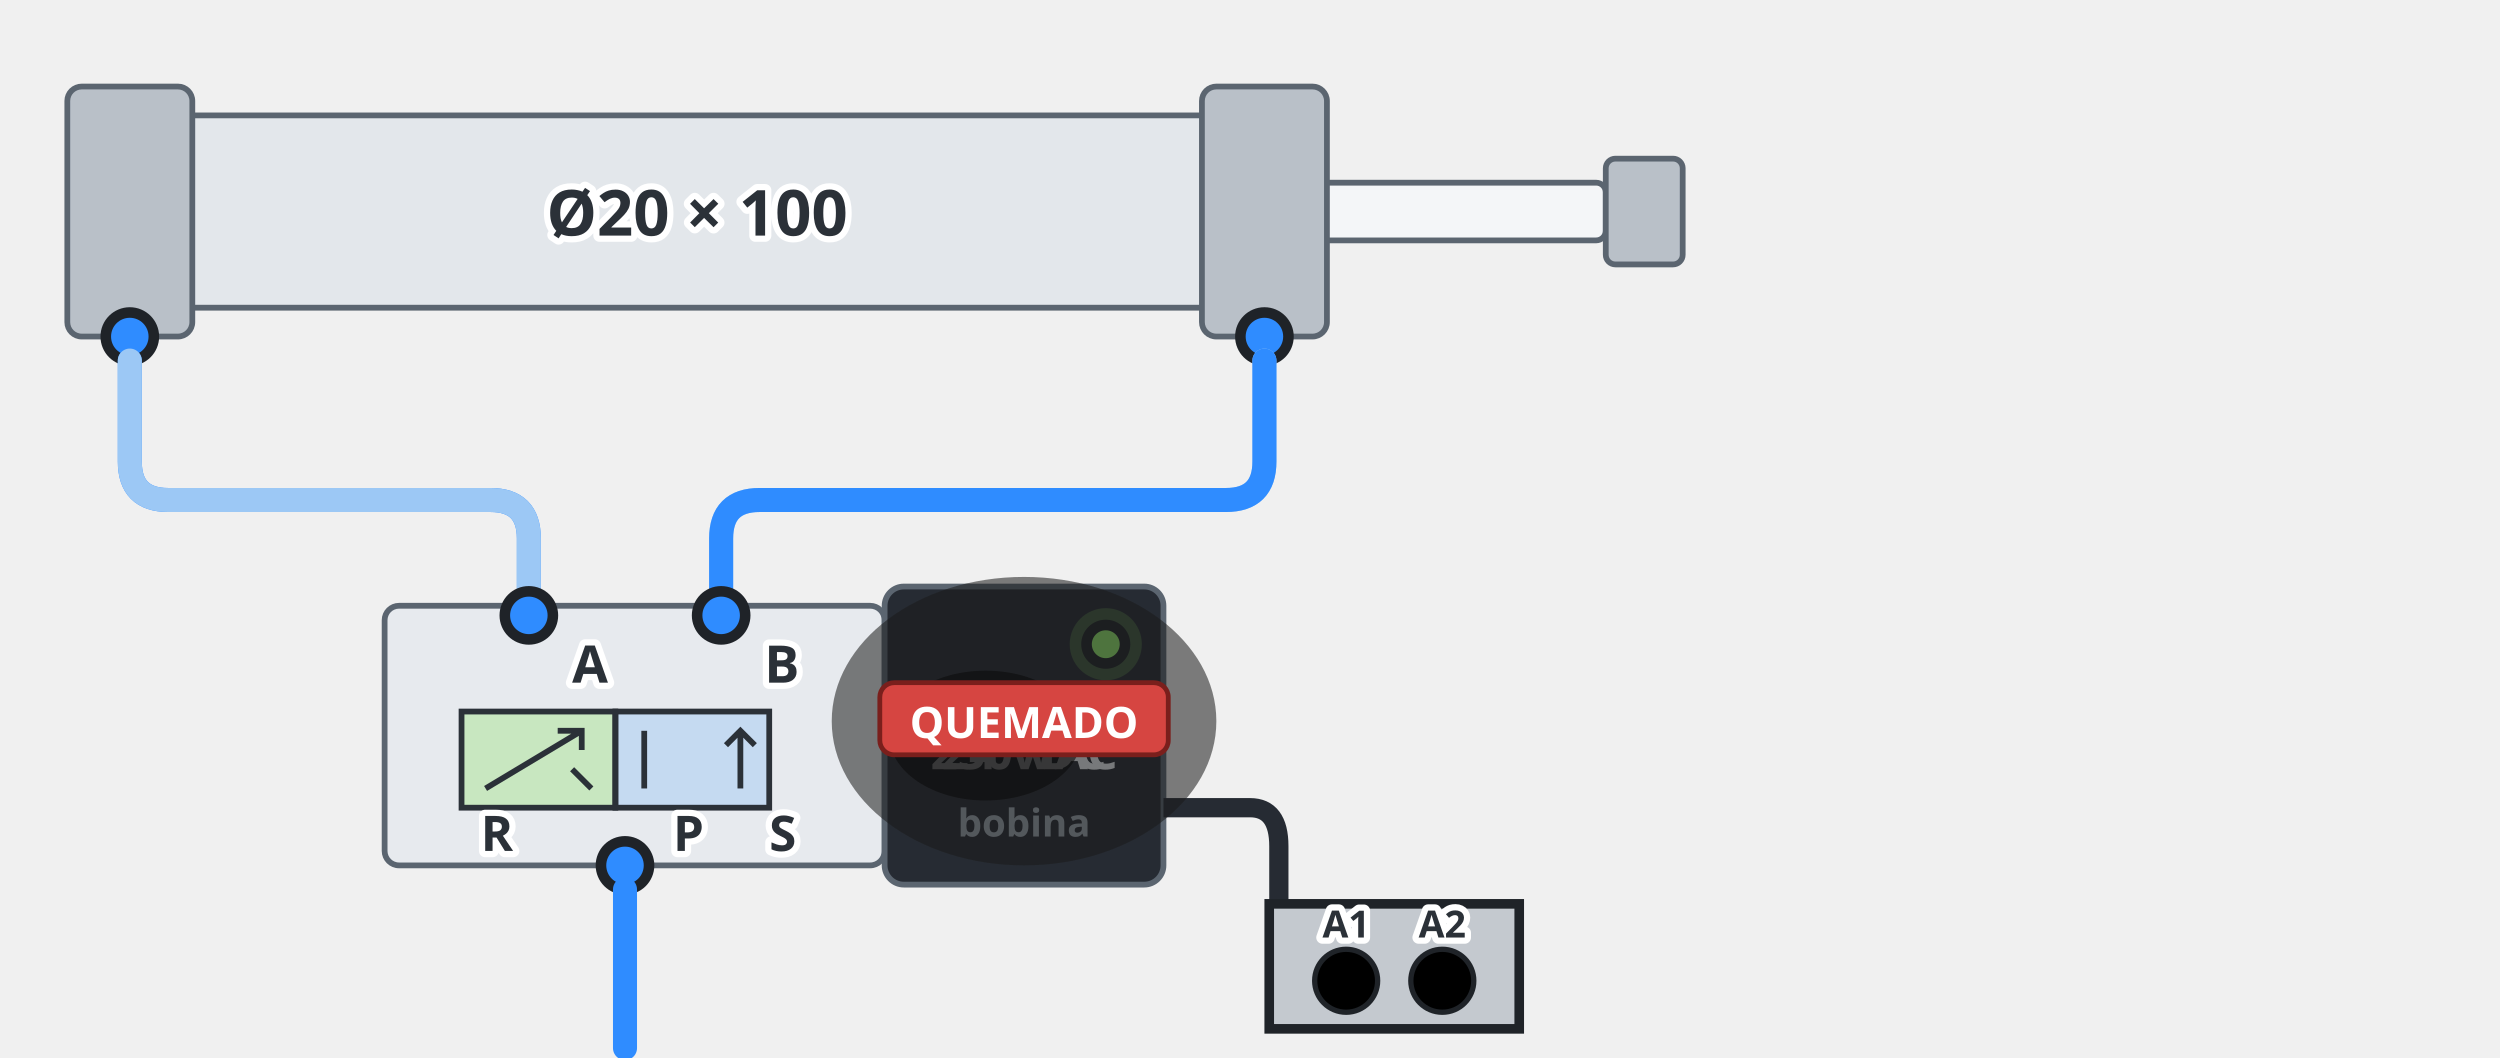
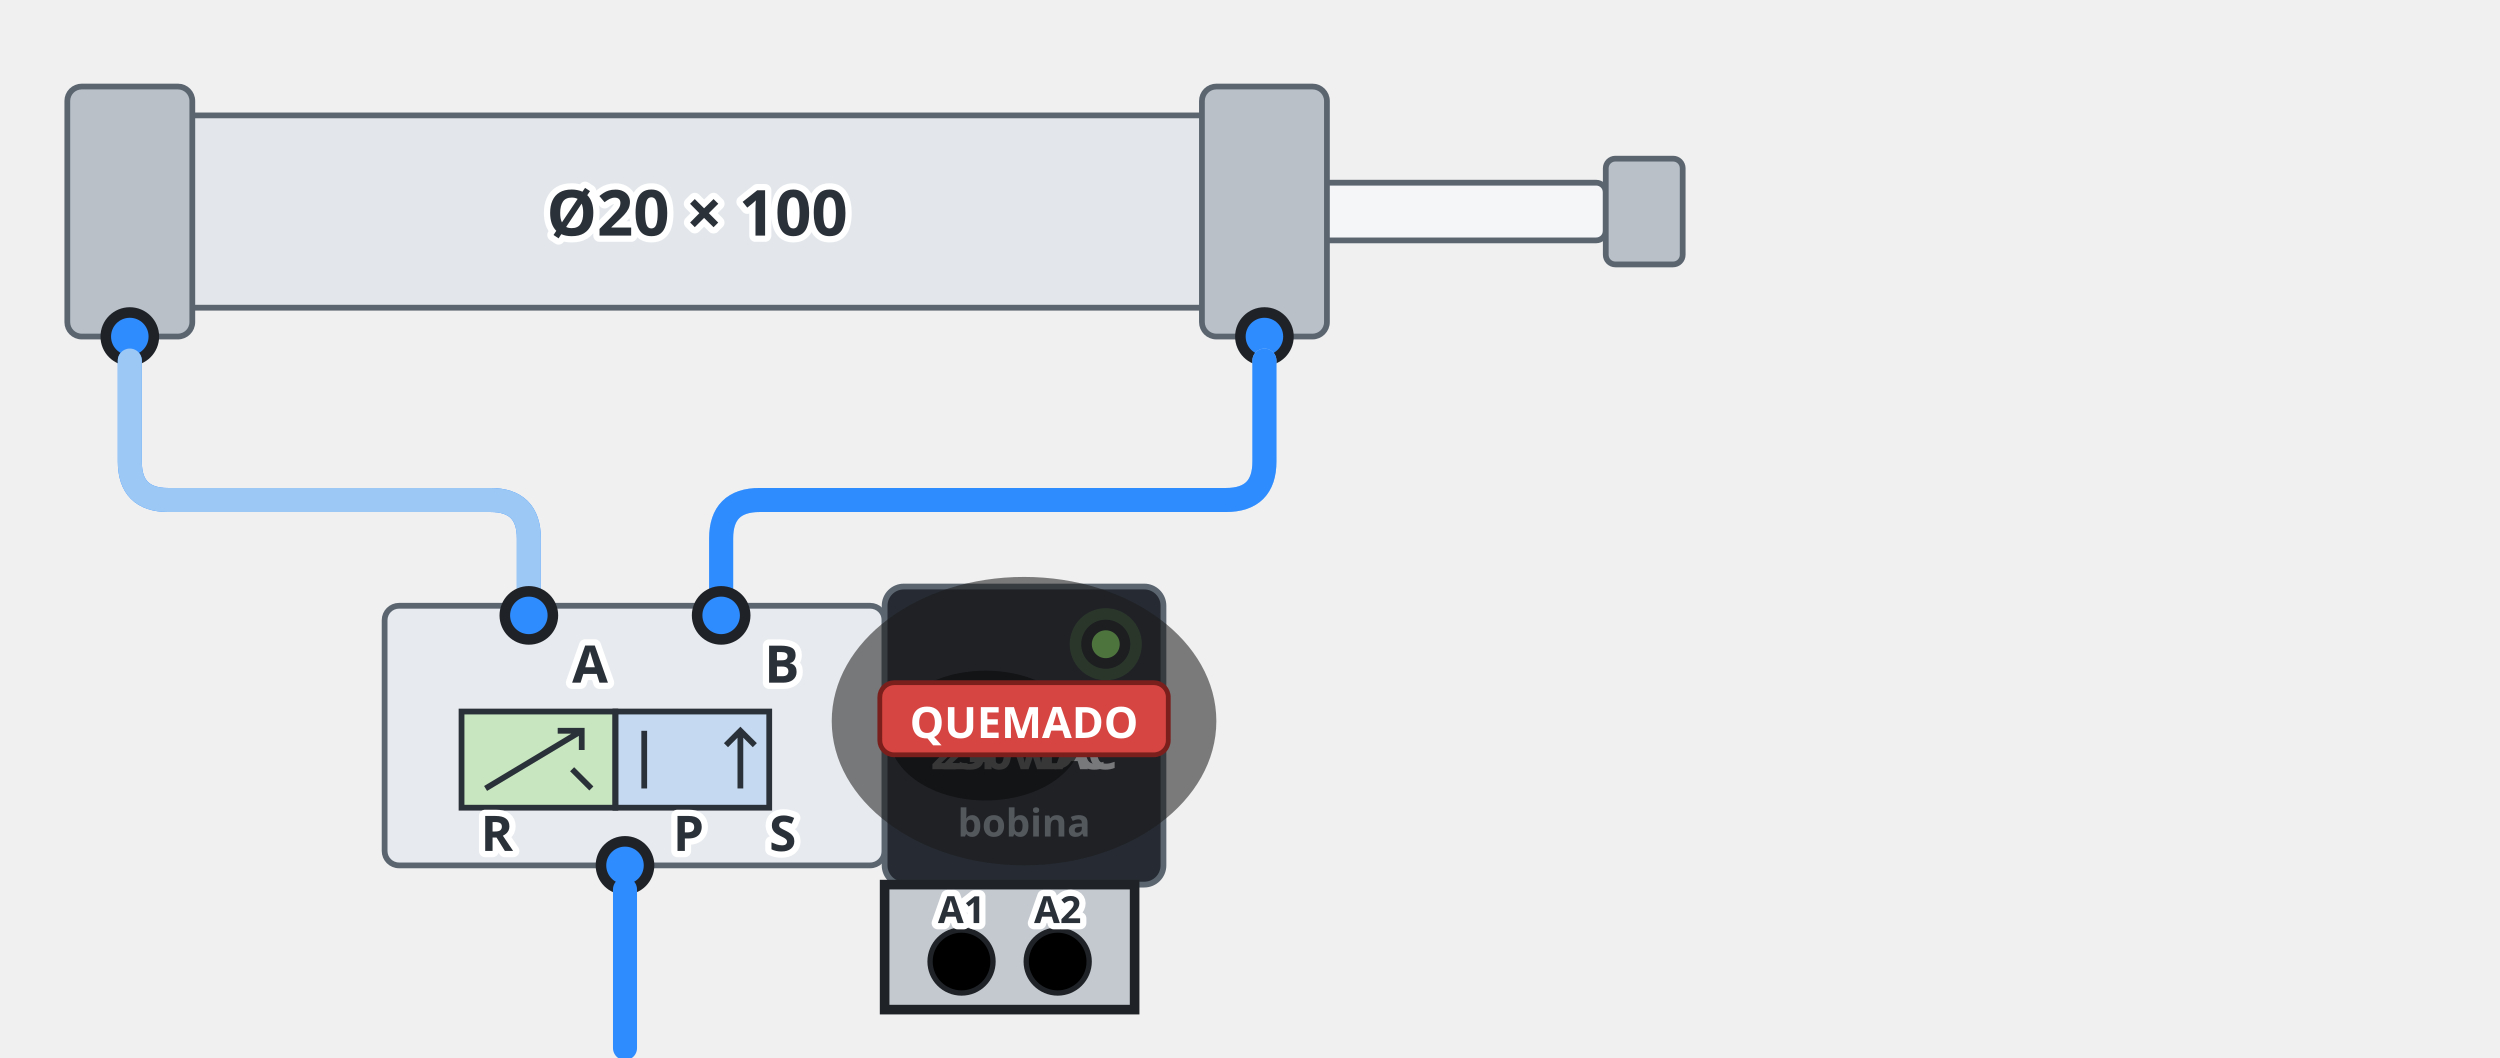
<svg xmlns="http://www.w3.org/2000/svg" viewBox="0 0 520 220" width="520" height="220" font-family="Segoe UI,Noto Sans,Arial,sans-serif">
  <defs>
    <pattern id="jwc-hys" width="5" height="5" patternUnits="userSpaceOnUse" patternTransform="rotate(45)">
      <rect width="5" height="5" fill="#f0a020" fill-opacity=".18" />
      <line x1="0" y1="0" x2="0" y2="5" stroke="#f0a020" stroke-width="1.4" />
    </pattern>
  </defs>
  <g data-translate="out.position:0:1:x:140">
    <rect x="90" y="38" width="244" height="12" rx="2" fill="#f4f6f8" stroke="#5b6570" stroke-width="1.2" />
    <rect x="334" y="33" width="16" height="22" rx="2" fill="#b9c0c8" stroke="#5b6570" stroke-width="1.2" />
  </g>
  <rect x="20" y="24" width="250" height="40" rx="4" fill="#e3e7eb" stroke="#5b6570" stroke-width="1.2" />
  <rect x="14" y="18" width="26" height="52" rx="3" fill="#b9c0c8" stroke="#5b6570" stroke-width="1.2" />
  <rect x="250" y="18" width="26" height="52" rx="3" fill="#b9c0c8" stroke="#5b6570" stroke-width="1.2" />
  <text x="145" y="49" font-size="13.2" font-weight="800" fill="#2b3138" text-anchor="middle" stroke="#ffffff" stroke-width="2.6" paint-order="stroke" stroke-linejoin="round">Ø20 × 100</text>
  <circle cx="27" cy="70" r="5" fill="#2f8cff" stroke="#1f2328" stroke-width="2.2" />
  <circle cx="263" cy="70" r="5" fill="#2f8cff" stroke="#1f2328" stroke-width="2.2" />
  <g data-show="out.energized">
    <path d="M27 75 V96 Q27 104 35 104 H102 Q110 104 110 112 V126" fill="none" stroke="#2f8cff" stroke-width="5" stroke-linecap="round" />
    <path d="M263 75 V96 Q263 104 255 104 H158 Q150 104 150 112 V126" fill="none" stroke="#9cc8f5" stroke-width="5" stroke-linecap="round" />
  </g>
  <g data-show="!out.energized">
    <path d="M27 75 V96 Q27 104 35 104 H102 Q110 104 110 112 V126" fill="none" stroke="#9cc8f5" stroke-width="5" stroke-linecap="round" />
    <path d="M263 75 V96 Q263 104 255 104 H158 Q150 104 150 112 V126" fill="none" stroke="#2f8cff" stroke-width="5" stroke-linecap="round" />
  </g>
  <rect x="80" y="126" width="104" height="54" rx="3" fill="#e7eaee" stroke="#5b6570" stroke-width="1.2" />
  <circle cx="110" cy="128" r="5" fill="#2f8cff" stroke="#1f2328" stroke-width="2.2" />
  <text x="119" y="142" font-size="10.8" font-weight="800" fill="#2b3138" text-anchor="600" stroke="#ffffff" stroke-width="2.6" paint-order="stroke" stroke-linejoin="round">A</text>
  <circle cx="150" cy="128" r="5" fill="#2f8cff" stroke="#1f2328" stroke-width="2.2" />
  <text x="159" y="142" font-size="10.8" font-weight="800" fill="#2b3138" text-anchor="600" stroke="#ffffff" stroke-width="2.6" paint-order="stroke" stroke-linejoin="round">B</text>
  <rect x="96" y="148" width="32" height="20" fill="#8ee26a" stroke="none" stroke-width="0" opacity=".35" data-show="out.energized" />
  <rect x="128" y="148" width="32" height="20" fill="#9cc8f5" stroke="none" stroke-width="0" opacity=".45" data-show="!out.energized" />
  <g stroke="#2b3138" stroke-width="1.2" fill="none">
    <rect x="96" y="148" width="32" height="20" />
    <rect x="128" y="148" width="32" height="20" />
  </g>
  <path d="M101 164 l20 -12 M116 152 h5 v4 M123 164 l-4 -4" fill="none" stroke="#2b3138" stroke-width="1.2" />
  <path d="M134 152 v12 M154 164 v-12 M151 155 l3 -3 l3 3" fill="none" stroke="#2b3138" stroke-width="1.2" />
  <text x="100" y="177" font-size="10.2" font-weight="800" fill="#2b3138" text-anchor="600" stroke="#ffffff" stroke-width="2.6" paint-order="stroke" stroke-linejoin="round">R</text>
  <text x="140" y="177" font-size="10.2" font-weight="800" fill="#2b3138" text-anchor="600" stroke="#ffffff" stroke-width="2.6" paint-order="stroke" stroke-linejoin="round">P</text>
  <text x="160" y="177" font-size="10.2" font-weight="800" fill="#2b3138" text-anchor="600" stroke="#ffffff" stroke-width="2.6" paint-order="stroke" stroke-linejoin="round">S</text>
  <circle cx="130" cy="180" r="5" fill="#2f8cff" stroke="#1f2328" stroke-width="2.2" />
  <path d="M130 185 V218" fill="none" stroke="#2f8cff" stroke-width="5" stroke-linecap="round" />
  <rect x="184" y="122" width="58" height="62" rx="4" fill="#262b33" stroke="#5b6570" stroke-width="1.2" />
  <circle cx="230" cy="134" r="4" fill="#4a5058" stroke="#1f2328" stroke-width="2.2" />
  <g data-show="out.energized">
    <circle cx="230" cy="134" r="7.5" fill="#8ee26a" stroke="none" stroke-width="0" opacity=".25" />
    <circle cx="230" cy="134" r="4" fill="#8ee26a" stroke="#1f2328" stroke-width="2.2" />
  </g>
  <g data-show="param.coil=24VDC">
    <text x="213" y="160" font-size="10" font-weight="700" fill="#e9edf1" text-anchor="middle">24 VDC</text>
  </g>
  <g data-show="param.coil=230VAC">
    <text x="213" y="160" font-size="10" font-weight="700" fill="#e9edf1" text-anchor="middle">230 VAC</text>
  </g>
  <text x="213" y="174" font-size="8" font-weight="600" fill="#9aa3ad" text-anchor="middle">bobina</text>
-   <path d="M242 168 H260 Q266 168 266 176 V188" fill="none" stroke="#262b33" stroke-width="4" />
-   <rect x="264" y="188" width="52" height="26" fill="#c4c9cf" stroke="#1f2328" stroke-width="2" />
-   <circle cx="280" cy="204" r="6.0" fill="#fbfbfc" stroke="#1f2328" stroke-width="2.2" />
-   <circle cx="280" cy="204" r="3.2" fill="none" stroke="#a3aab2" stroke-width="1.1" />
-   <path d="M276.7 204h6.6 M280 200.7v6.6" fill="none" stroke="#2a2e33" stroke-width="2.4" stroke-linecap="round" />
-   <circle class="jw-term" data-term="A1" cx="280" cy="204" r="6" />
-   <text x="280" y="195" font-size="7.8" font-weight="800" fill="#2b3138" text-anchor="middle" stroke="#ffffff" stroke-width="2.6" paint-order="stroke" stroke-linejoin="round">A1</text>
-   <circle cx="300" cy="204" r="6.0" fill="#fbfbfc" stroke="#1f2328" stroke-width="2.2" />
-   <circle cx="300" cy="204" r="3.2" fill="none" stroke="#a3aab2" stroke-width="1.1" />
-   <path d="M296.7 204h6.6 M300 200.7v6.6" fill="none" stroke="#2a2e33" stroke-width="2.4" stroke-linecap="round" />
-   <circle class="jw-term" data-term="A2" cx="300" cy="204" r="6" />
-   <text x="300" y="195" font-size="7.8" font-weight="800" fill="#2b3138" text-anchor="middle" stroke="#ffffff" stroke-width="2.6" paint-order="stroke" stroke-linejoin="round">A2</text>
+   <rect x="184" y="184" width="52" height="26" fill="#c4c9cf" stroke="#1f2328" stroke-width="2" />
+   <circle cx="200" cy="200" r="6.0" fill="#fbfbfc" stroke="#1f2328" stroke-width="2.2" />
+   <circle cx="200" cy="200" r="3.2" fill="none" stroke="#a3aab2" stroke-width="1.1" />
+   <path d="M196.7 200h6.6 M200 196.7v6.6" fill="none" stroke="#2a2e33" stroke-width="2.4" stroke-linecap="round" />
+   <circle class="jw-term" data-term="A1" cx="200" cy="200" r="6" />
+   <text x="200" y="192" font-size="7.8" font-weight="800" fill="#2b3138" text-anchor="middle" stroke="#ffffff" stroke-width="2.6" paint-order="stroke" stroke-linejoin="round">A1</text>
+   <circle cx="220" cy="200" r="6.0" fill="#fbfbfc" stroke="#1f2328" stroke-width="2.2" />
+   <circle cx="220" cy="200" r="3.2" fill="none" stroke="#a3aab2" stroke-width="1.1" />
+   <path d="M216.7 200h6.6 M220 196.7v6.6" fill="none" stroke="#2a2e33" stroke-width="2.4" stroke-linecap="round" />
+   <circle class="jw-term" data-term="A2" cx="220" cy="200" r="6" />
+   <text x="220" y="192" font-size="7.8" font-weight="800" fill="#2b3138" text-anchor="middle" stroke="#ffffff" stroke-width="2.6" paint-order="stroke" stroke-linejoin="round">A2</text>
  <g data-show="damaged">
    <ellipse cx="213" cy="150" rx="40" ry="30" fill="#1a1a1a" opacity=".55" />
    <ellipse cx="205.0" cy="153.0" rx="20.0" ry="13.5" fill="#0b0b0b" opacity=".6" />
    <rect x="183" y="142" width="60" height="15" rx="3" fill="#d64541" stroke="#7a1f1c" stroke-width="1" />
    <text x="213" y="153.5" font-size="9" font-weight="800" fill="#fff" text-anchor="middle">QUEMADO</text>
  </g>
</svg>
